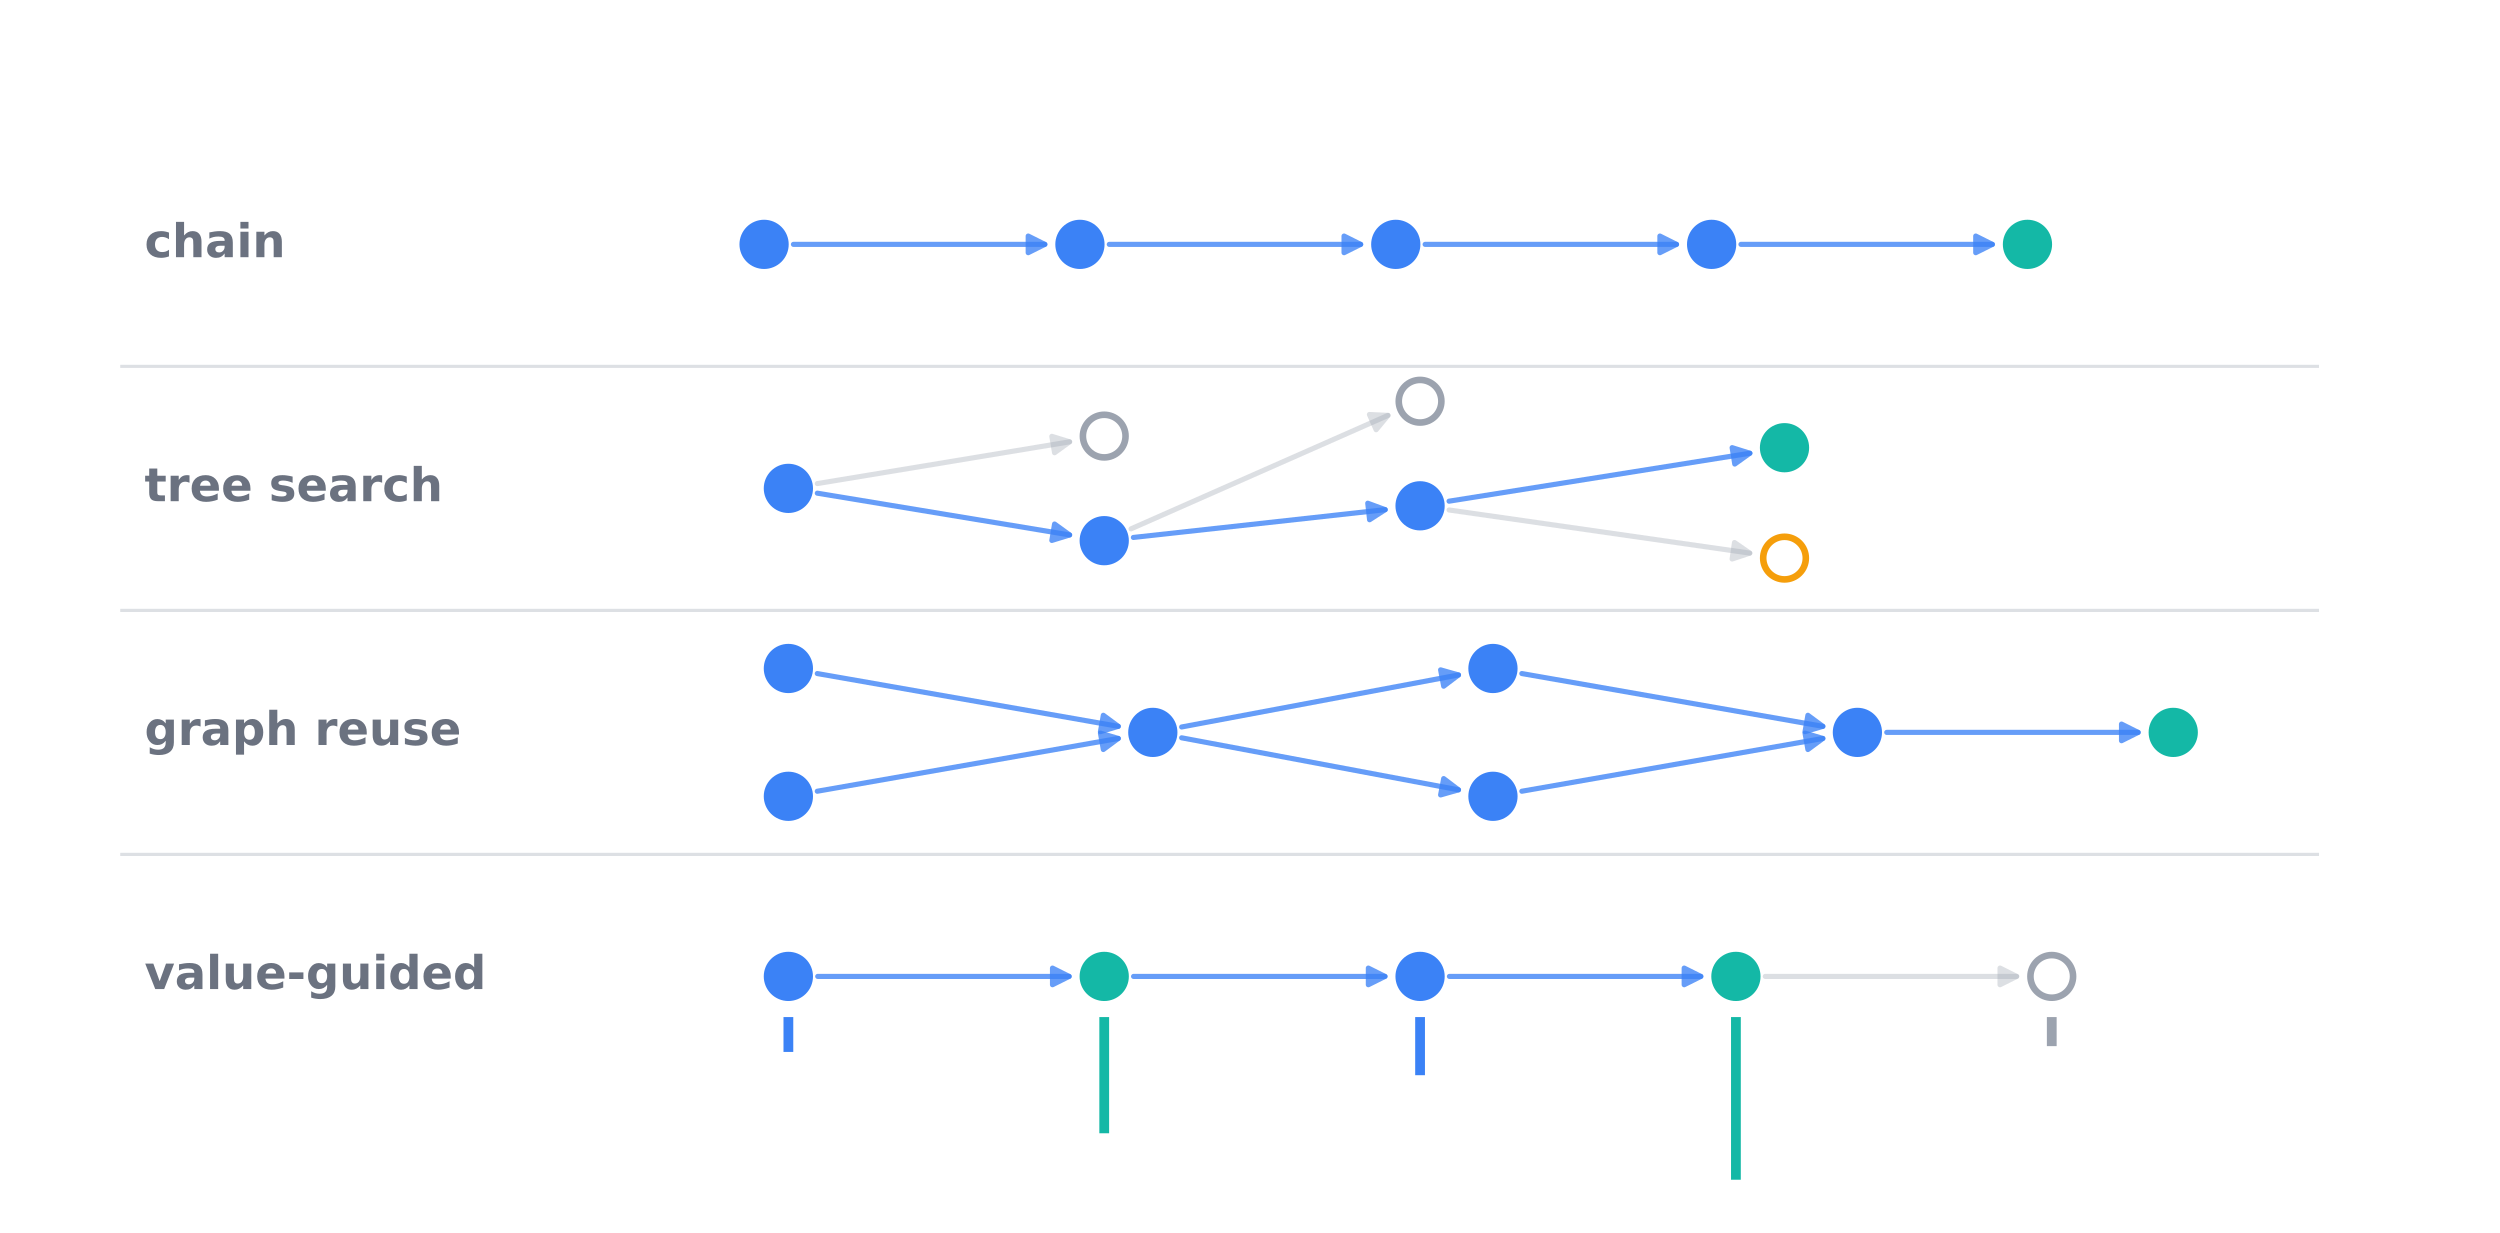
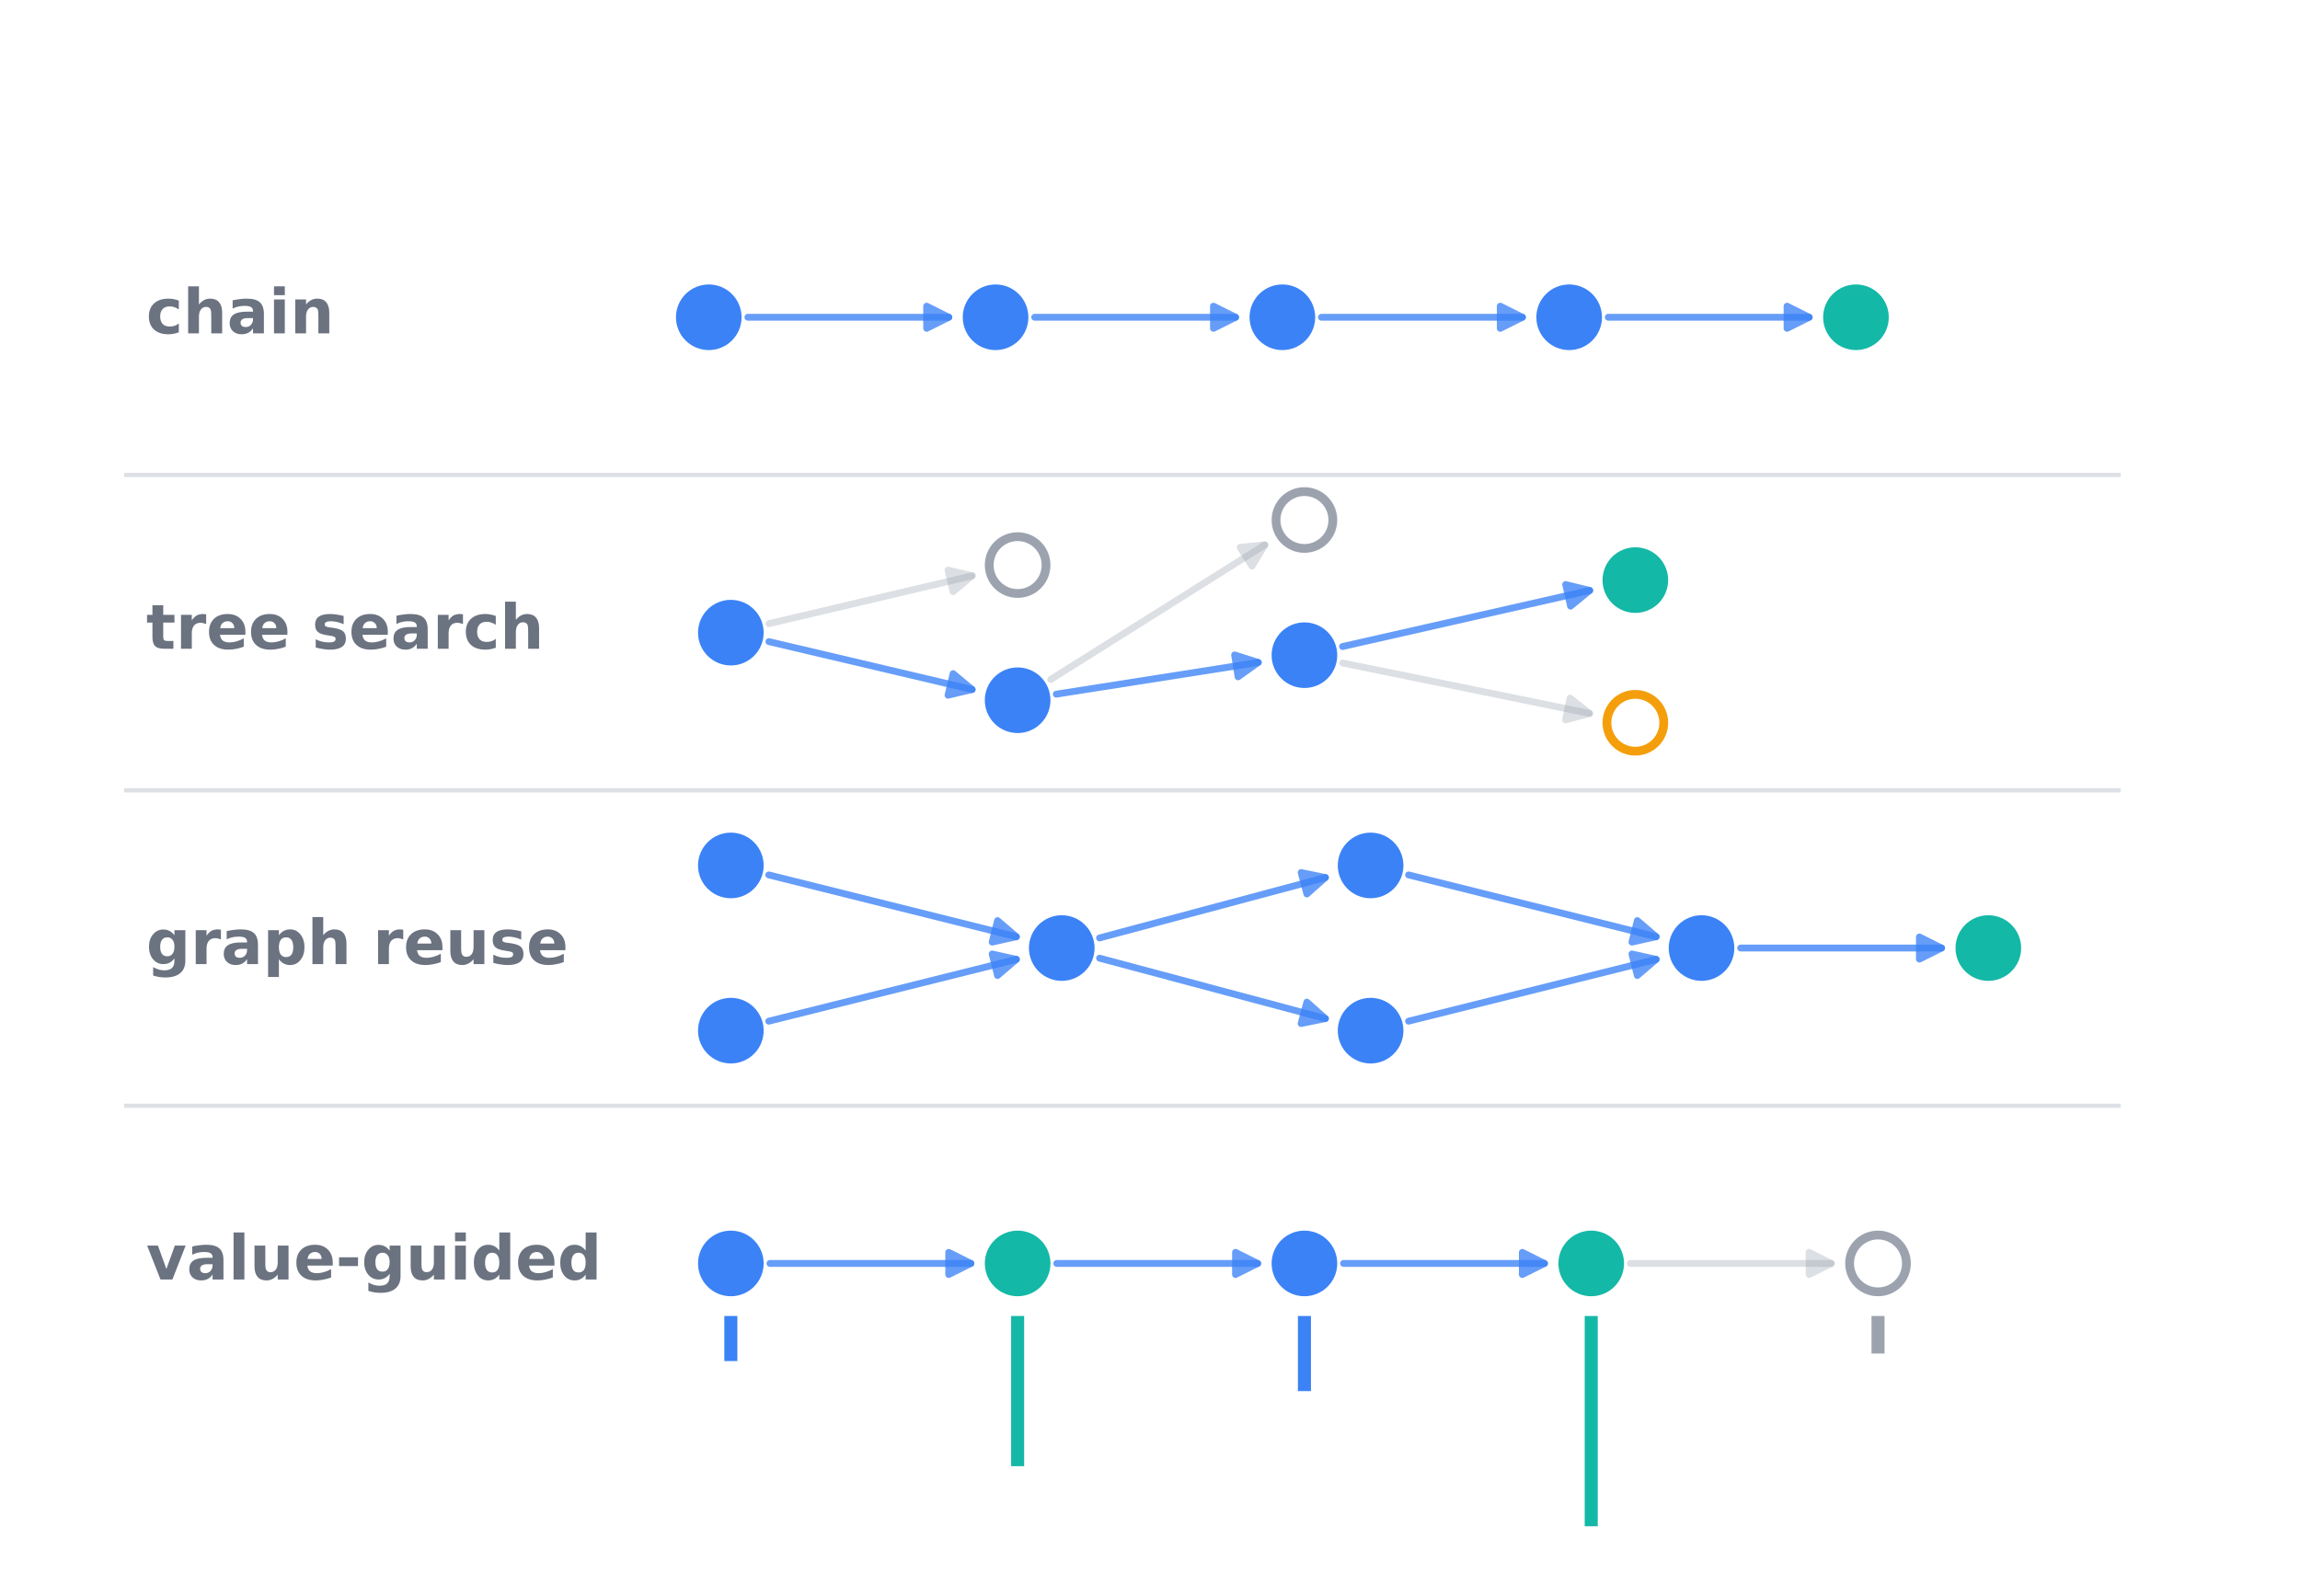
- <svg xmlns="http://www.w3.org/2000/svg" xmlns:xlink="http://www.w3.org/1999/xlink" width="511.2pt" height="252pt" viewBox="0 0 511.2 252" version="1.1">
+ <svg xmlns="http://www.w3.org/2000/svg" xmlns:xlink="http://www.w3.org/1999/xlink" width="352.8pt" height="244.8pt" viewBox="0 0 352.8 244.8" version="1.1">
  <defs>
    <style type="text/css">*{stroke-linejoin: round; stroke-linecap: butt}</style>
  </defs>
  <g id="figure_1">
    <g id="patch_1">
-       <path d="M 0 252 L 511.2 252 L 511.2 0 L 0 0 L 0 252 z " style="fill: none" />
+       <path d="M 0 244.8 L 352.8 244.8 L 352.8 0 L 0 0 L 0 244.8 z " style="fill: none" />
    </g>
    <g id="axes_1">
      <g id="LineCollection_1">
-         <path d="M 24.588 74.916 L 474.192 74.916 " clip-path="url(#p699e992b51)" style="fill: none; stroke: #d1d5db; stroke-opacity: 0.75; stroke-width: 0.65" />
+         <path d="M 19.044 72.864 L 325.296 72.864 " clip-path="url(#p57dde03e44)" style="fill: none; stroke: #d1d5db; stroke-opacity: 0.75; stroke-width: 0.65" />
      </g>
      <g id="LineCollection_2">
-         <path d="M 24.588 124.812 L 474.192 124.812 " clip-path="url(#p699e992b51)" style="fill: none; stroke: #d1d5db; stroke-opacity: 0.75; stroke-width: 0.65" />
+         <path d="M 19.044 121.248 L 325.296 121.248 " clip-path="url(#p57dde03e44)" style="fill: none; stroke: #d1d5db; stroke-opacity: 0.75; stroke-width: 0.65" />
      </g>
      <g id="LineCollection_3">
-         <path d="M 24.588 174.708 L 474.192 174.708 " clip-path="url(#p699e992b51)" style="fill: none; stroke: #d1d5db; stroke-opacity: 0.75; stroke-width: 0.65" />
+         <path d="M 19.044 169.632 L 325.296 169.632 " clip-path="url(#p57dde03e44)" style="fill: none; stroke: #d1d5db; stroke-opacity: 0.75; stroke-width: 0.65" />
      </g>
      <g id="patch_2">
-         <path d="M 162.244 49.968 Q 188.532 49.968 213.647 49.968 " clip-path="url(#p699e992b51)" style="fill: none; opacity: 0.78; stroke: #3b82f6; stroke-width: 1.05; stroke-linecap: round" />
-         <path d="M 210.247 48.268 L 213.647 49.968 L 210.247 51.668 z " clip-path="url(#p699e992b51)" style="fill: #3b82f6; opacity: 0.78; stroke: #3b82f6; stroke-width: 1.05; stroke-linecap: round" />
+         <path d="M 114.721 48.672 Q 130.718 48.672 145.542 48.672 " clip-path="url(#p57dde03e44)" style="fill: none; opacity: 0.78; stroke: #3b82f6; stroke-width: 1.05; stroke-linecap: round" />
+         <path d="M 142.142 46.972 L 145.542 48.672 L 142.142 50.372 z " clip-path="url(#p57dde03e44)" style="fill: #3b82f6; opacity: 0.78; stroke: #3b82f6; stroke-width: 1.05; stroke-linecap: round" />
      </g>
      <g id="patch_3">
-         <path d="M 226.828 49.968 Q 253.116 49.968 278.231 49.968 " clip-path="url(#p699e992b51)" style="fill: none; opacity: 0.78; stroke: #3b82f6; stroke-width: 1.05; stroke-linecap: round" />
-         <path d="M 274.831 48.268 L 278.231 49.968 L 274.831 51.668 z " clip-path="url(#p699e992b51)" style="fill: #3b82f6; opacity: 0.78; stroke: #3b82f6; stroke-width: 1.05; stroke-linecap: round" />
+         <path d="M 158.713 48.672 Q 174.71 48.672 189.534 48.672 " clip-path="url(#p57dde03e44)" style="fill: none; opacity: 0.78; stroke: #3b82f6; stroke-width: 1.05; stroke-linecap: round" />
+         <path d="M 186.134 46.972 L 189.534 48.672 L 186.134 50.372 z " clip-path="url(#p57dde03e44)" style="fill: #3b82f6; opacity: 0.78; stroke: #3b82f6; stroke-width: 1.05; stroke-linecap: round" />
      </g>
      <g id="patch_4">
-         <path d="M 291.412 49.968 Q 317.7 49.968 342.815 49.968 " clip-path="url(#p699e992b51)" style="fill: none; opacity: 0.78; stroke: #3b82f6; stroke-width: 1.05; stroke-linecap: round" />
-         <path d="M 339.415 48.268 L 342.815 49.968 L 339.415 51.668 z " clip-path="url(#p699e992b51)" style="fill: #3b82f6; opacity: 0.78; stroke: #3b82f6; stroke-width: 1.05; stroke-linecap: round" />
+         <path d="M 202.705 48.672 Q 218.702 48.672 233.526 48.672 " clip-path="url(#p57dde03e44)" style="fill: none; opacity: 0.78; stroke: #3b82f6; stroke-width: 1.05; stroke-linecap: round" />
+         <path d="M 230.126 46.972 L 233.526 48.672 L 230.126 50.372 z " clip-path="url(#p57dde03e44)" style="fill: #3b82f6; opacity: 0.78; stroke: #3b82f6; stroke-width: 1.05; stroke-linecap: round" />
      </g>
      <g id="patch_5">
-         <path d="M 355.996 49.968 Q 382.284 49.968 407.399 49.968 " clip-path="url(#p699e992b51)" style="fill: none; opacity: 0.78; stroke: #3b82f6; stroke-width: 1.05; stroke-linecap: round" />
-         <path d="M 403.999 48.268 L 407.399 49.968 L 403.999 51.668 z " clip-path="url(#p699e992b51)" style="fill: #3b82f6; opacity: 0.78; stroke: #3b82f6; stroke-width: 1.05; stroke-linecap: round" />
+         <path d="M 246.697 48.672 Q 262.694 48.672 277.518 48.672 " clip-path="url(#p57dde03e44)" style="fill: none; opacity: 0.78; stroke: #3b82f6; stroke-width: 1.05; stroke-linecap: round" />
+         <path d="M 274.118 46.972 L 277.518 48.672 L 274.118 50.372 z " clip-path="url(#p57dde03e44)" style="fill: #3b82f6; opacity: 0.78; stroke: #3b82f6; stroke-width: 1.05; stroke-linecap: round" />
      </g>
      <g id="patch_6">
-         <path d="M 167.125 98.884 Q 193.499 94.518 218.715 90.344 " clip-path="url(#p699e992b51)" style="fill: none; opacity: 0.35; stroke: #9ca3af; stroke-width: 1.05; stroke-linecap: round" />
-         <path d="M 215.083 89.222 L 218.715 90.344 L 215.638 92.576 z " clip-path="url(#p699e992b51)" style="fill: #9ca3af; opacity: 0.35; stroke: #9ca3af; stroke-width: 1.05; stroke-linecap: round" />
+         <path d="M 117.944 95.68 Q 134.102 91.871 149.118 88.333 " clip-path="url(#p57dde03e44)" style="fill: none; opacity: 0.35; stroke: #9ca3af; stroke-width: 1.05; stroke-linecap: round" />
+         <path d="M 145.419 87.458 L 149.118 88.333 L 146.199 90.767 z " clip-path="url(#p57dde03e44)" style="fill: #9ca3af; opacity: 0.35; stroke: #9ca3af; stroke-width: 1.05; stroke-linecap: round" />
      </g>
      <g id="patch_7">
-         <path d="M 167.125 100.844 Q 193.499 105.21 218.715 109.384 " clip-path="url(#p699e992b51)" style="fill: none; opacity: 0.78; stroke: #3b82f6; stroke-width: 1.05; stroke-linecap: round" />
-         <path d="M 215.638 107.152 L 218.715 109.384 L 215.083 110.506 z " clip-path="url(#p699e992b51)" style="fill: #3b82f6; opacity: 0.78; stroke: #3b82f6; stroke-width: 1.05; stroke-linecap: round" />
+         <path d="M 117.944 98.432 Q 134.102 102.241 149.118 105.779 " clip-path="url(#p57dde03e44)" style="fill: none; opacity: 0.78; stroke: #3b82f6; stroke-width: 1.05; stroke-linecap: round" />
+         <path d="M 146.199 103.345 L 149.118 105.779 L 145.419 106.654 z " clip-path="url(#p57dde03e44)" style="fill: #3b82f6; opacity: 0.78; stroke: #3b82f6; stroke-width: 1.05; stroke-linecap: round" />
      </g>
      <g id="patch_8">
-         <path d="M 231.283 108.132 Q 258.087 96.299 283.816 84.94 " clip-path="url(#p699e992b51)" style="fill: none; opacity: 0.35; stroke: #9ca3af; stroke-width: 1.05; stroke-linecap: round" />
-         <path d="M 280.019 84.758 L 283.816 84.94 L 281.392 87.868 z " clip-path="url(#p699e992b51)" style="fill: #9ca3af; opacity: 0.35; stroke: #9ca3af; stroke-width: 1.05; stroke-linecap: round" />
+         <path d="M 161.173 104.233 Q 178.09 93.601 194.014 83.594 " clip-path="url(#p57dde03e44)" style="fill: none; opacity: 0.35; stroke: #9ca3af; stroke-width: 1.05; stroke-linecap: round" />
+         <path d="M 190.23 83.963 L 194.014 83.594 L 192.04 86.842 z " clip-path="url(#p57dde03e44)" style="fill: #9ca3af; opacity: 0.35; stroke: #9ca3af; stroke-width: 1.05; stroke-linecap: round" />
      </g>
      <g id="patch_9">
-         <path d="M 231.756 109.898 Q 258.084 106.992 283.245 104.215 " clip-path="url(#p699e992b51)" style="fill: none; opacity: 0.78; stroke: #3b82f6; stroke-width: 1.05; stroke-linecap: round" />
-         <path d="M 279.679 102.898 L 283.245 104.215 L 280.052 106.278 z " clip-path="url(#p699e992b51)" style="fill: #3b82f6; opacity: 0.78; stroke: #3b82f6; stroke-width: 1.05; stroke-linecap: round" />
+         <path d="M 162.022 106.493 Q 178.093 103.968 193.004 101.625 " clip-path="url(#p57dde03e44)" style="fill: none; opacity: 0.78; stroke: #3b82f6; stroke-width: 1.05; stroke-linecap: round" />
+         <path d="M 189.381 100.473 L 193.004 101.625 L 189.909 103.832 z " clip-path="url(#p57dde03e44)" style="fill: #3b82f6; opacity: 0.78; stroke: #3b82f6; stroke-width: 1.05; stroke-linecap: round" />
      </g>
      <g id="patch_10">
-         <path d="M 296.302 102.483 Q 327.637 97.488 357.813 92.677 " clip-path="url(#p699e992b51)" style="fill: none; opacity: 0.78; stroke: #3b82f6; stroke-width: 1.05; stroke-linecap: round" />
-         <path d="M 354.187 91.534 L 357.813 92.677 L 354.723 94.891 z " clip-path="url(#p699e992b51)" style="fill: #3b82f6; opacity: 0.78; stroke: #3b82f6; stroke-width: 1.05; stroke-linecap: round" />
+         <path d="M 205.94 99.184 Q 225.468 94.752 243.851 90.58 " clip-path="url(#p57dde03e44)" style="fill: none; opacity: 0.78; stroke: #3b82f6; stroke-width: 1.05; stroke-linecap: round" />
+         <path d="M 240.159 89.675 L 243.851 90.58 L 240.912 92.99 z " clip-path="url(#p57dde03e44)" style="fill: #3b82f6; opacity: 0.78; stroke: #3b82f6; stroke-width: 1.05; stroke-linecap: round" />
      </g>
      <g id="patch_11">
-         <path d="M 296.312 104.28 Q 327.634 108.774 357.794 113.101 " clip-path="url(#p699e992b51)" style="fill: none; opacity: 0.35; stroke: #9ca3af; stroke-width: 1.05; stroke-linecap: round" />
-         <path d="M 354.67 110.935 L 357.794 113.101 L 354.187 114.301 z " clip-path="url(#p699e992b51)" style="fill: #9ca3af; opacity: 0.35; stroke: #9ca3af; stroke-width: 1.05; stroke-linecap: round" />
+         <path d="M 205.965 101.712 Q 225.469 105.696 243.822 109.445 " clip-path="url(#p57dde03e44)" style="fill: none; opacity: 0.35; stroke: #9ca3af; stroke-width: 1.05; stroke-linecap: round" />
+         <path d="M 240.831 107.099 L 243.822 109.445 L 240.15 110.43 z " clip-path="url(#p57dde03e44)" style="fill: #9ca3af; opacity: 0.35; stroke: #9ca3af; stroke-width: 1.05; stroke-linecap: round" />
      </g>
      <g id="patch_12">
-         <path d="M 167.116 137.728 Q 198.468 143.226 228.663 148.521 " clip-path="url(#p699e992b51)" style="fill: none; opacity: 0.78; stroke: #3b82f6; stroke-width: 1.05; stroke-linecap: round" />
-         <path d="M 225.608 146.259 L 228.663 148.521 L 225.02 149.608 z " clip-path="url(#p699e992b51)" style="fill: #3b82f6; opacity: 0.78; stroke: #3b82f6; stroke-width: 1.05; stroke-linecap: round" />
+         <path d="M 117.925 134.221 Q 137.483 139.104 155.902 143.702 " clip-path="url(#p57dde03e44)" style="fill: none; opacity: 0.78; stroke: #3b82f6; stroke-width: 1.05; stroke-linecap: round" />
+         <path d="M 153.015 141.229 L 155.902 143.702 L 152.191 144.528 z " clip-path="url(#p57dde03e44)" style="fill: #3b82f6; opacity: 0.78; stroke: #3b82f6; stroke-width: 1.05; stroke-linecap: round" />
      </g>
      <g id="patch_13">
-         <path d="M 167.116 161.792 Q 198.468 156.294 228.663 150.999 " clip-path="url(#p699e992b51)" style="fill: none; opacity: 0.78; stroke: #3b82f6; stroke-width: 1.05; stroke-linecap: round" />
-         <path d="M 225.02 149.912 L 228.663 150.999 L 225.608 153.261 z " clip-path="url(#p699e992b51)" style="fill: #3b82f6; opacity: 0.78; stroke: #3b82f6; stroke-width: 1.05; stroke-linecap: round" />
+         <path d="M 117.925 156.659 Q 137.483 151.776 155.902 147.178 " clip-path="url(#p57dde03e44)" style="fill: none; opacity: 0.78; stroke: #3b82f6; stroke-width: 1.05; stroke-linecap: round" />
+         <path d="M 152.191 146.352 L 155.902 147.178 L 153.015 149.651 z " clip-path="url(#p57dde03e44)" style="fill: #3b82f6; opacity: 0.78; stroke: #3b82f6; stroke-width: 1.05; stroke-linecap: round" />
      </g>
      <g id="patch_14">
-         <path d="M 241.624 148.652 Q 270.505 143.226 298.232 138.016 " clip-path="url(#p699e992b51)" style="fill: none; opacity: 0.78; stroke: #3b82f6; stroke-width: 1.05; stroke-linecap: round" />
-         <path d="M 294.577 136.973 L 298.232 138.016 L 295.205 140.315 z " clip-path="url(#p699e992b51)" style="fill: #3b82f6; opacity: 0.78; stroke: #3b82f6; stroke-width: 1.05; stroke-linecap: round" />
+         <path d="M 168.662 143.889 Q 186.551 139.104 203.307 134.622 " clip-path="url(#p57dde03e44)" style="fill: none; opacity: 0.78; stroke: #3b82f6; stroke-width: 1.05; stroke-linecap: round" />
+         <path d="M 199.583 133.859 L 203.307 134.622 L 200.462 137.143 z " clip-path="url(#p57dde03e44)" style="fill: #3b82f6; opacity: 0.78; stroke: #3b82f6; stroke-width: 1.05; stroke-linecap: round" />
      </g>
      <g id="patch_15">
-         <path d="M 241.624 150.868 Q 270.505 156.294 298.232 161.504 " clip-path="url(#p699e992b51)" style="fill: none; opacity: 0.78; stroke: #3b82f6; stroke-width: 1.05; stroke-linecap: round" />
-         <path d="M 295.205 159.205 L 298.232 161.504 L 294.577 162.547 z " clip-path="url(#p699e992b51)" style="fill: #3b82f6; opacity: 0.78; stroke: #3b82f6; stroke-width: 1.05; stroke-linecap: round" />
+         <path d="M 168.662 146.991 Q 186.551 151.776 203.307 156.258 " clip-path="url(#p57dde03e44)" style="fill: none; opacity: 0.78; stroke: #3b82f6; stroke-width: 1.05; stroke-linecap: round" />
+         <path d="M 200.462 153.737 L 203.307 156.258 L 199.583 157.021 z " clip-path="url(#p57dde03e44)" style="fill: #3b82f6; opacity: 0.78; stroke: #3b82f6; stroke-width: 1.05; stroke-linecap: round" />
      </g>
      <g id="patch_16">
-         <path d="M 311.188 137.728 Q 342.54 143.226 372.735 148.521 " clip-path="url(#p699e992b51)" style="fill: none; opacity: 0.78; stroke: #3b82f6; stroke-width: 1.05; stroke-linecap: round" />
-         <path d="M 369.68 146.259 L 372.735 148.521 L 369.092 149.608 z " clip-path="url(#p699e992b51)" style="fill: #3b82f6; opacity: 0.78; stroke: #3b82f6; stroke-width: 1.05; stroke-linecap: round" />
+         <path d="M 216.061 134.221 Q 235.619 139.104 254.038 143.702 " clip-path="url(#p57dde03e44)" style="fill: none; opacity: 0.78; stroke: #3b82f6; stroke-width: 1.05; stroke-linecap: round" />
+         <path d="M 251.151 141.229 L 254.038 143.702 L 250.327 144.528 z " clip-path="url(#p57dde03e44)" style="fill: #3b82f6; opacity: 0.78; stroke: #3b82f6; stroke-width: 1.05; stroke-linecap: round" />
      </g>
      <g id="patch_17">
-         <path d="M 311.188 161.792 Q 342.54 156.294 372.735 150.999 " clip-path="url(#p699e992b51)" style="fill: none; opacity: 0.78; stroke: #3b82f6; stroke-width: 1.05; stroke-linecap: round" />
-         <path d="M 369.092 149.912 L 372.735 150.999 L 369.68 153.261 z " clip-path="url(#p699e992b51)" style="fill: #3b82f6; opacity: 0.78; stroke: #3b82f6; stroke-width: 1.05; stroke-linecap: round" />
+         <path d="M 216.061 156.659 Q 235.619 151.776 254.038 147.178 " clip-path="url(#p57dde03e44)" style="fill: none; opacity: 0.78; stroke: #3b82f6; stroke-width: 1.05; stroke-linecap: round" />
+         <path d="M 250.327 146.352 L 254.038 147.178 L 251.151 149.651 z " clip-path="url(#p57dde03e44)" style="fill: #3b82f6; opacity: 0.78; stroke: #3b82f6; stroke-width: 1.05; stroke-linecap: round" />
      </g>
      <g id="patch_18">
-         <path d="M 385.804 149.76 Q 412.092 149.76 437.207 149.76 " clip-path="url(#p699e992b51)" style="fill: none; opacity: 0.78; stroke: #3b82f6; stroke-width: 1.05; stroke-linecap: round" />
-         <path d="M 433.807 148.06 L 437.207 149.76 L 433.807 151.46 z " clip-path="url(#p699e992b51)" style="fill: #3b82f6; opacity: 0.78; stroke: #3b82f6; stroke-width: 1.05; stroke-linecap: round" />
+         <path d="M 267.001 145.44 Q 282.998 145.44 297.822 145.44 " clip-path="url(#p57dde03e44)" style="fill: none; opacity: 0.78; stroke: #3b82f6; stroke-width: 1.05; stroke-linecap: round" />
+         <path d="M 294.422 143.74 L 297.822 145.44 L 294.422 147.14 z " clip-path="url(#p57dde03e44)" style="fill: #3b82f6; opacity: 0.78; stroke: #3b82f6; stroke-width: 1.05; stroke-linecap: round" />
      </g>
      <g id="patch_19">
-         <path d="M 167.212 199.656 Q 193.5 199.656 218.615 199.656 " clip-path="url(#p699e992b51)" style="fill: none; opacity: 0.78; stroke: #3b82f6; stroke-width: 1.05; stroke-linecap: round" />
-         <path d="M 215.215 197.956 L 218.615 199.656 L 215.215 201.356 z " clip-path="url(#p699e992b51)" style="fill: #3b82f6; opacity: 0.78; stroke: #3b82f6; stroke-width: 1.05; stroke-linecap: round" />
+         <path d="M 118.105 193.824 Q 134.102 193.824 148.926 193.824 " clip-path="url(#p57dde03e44)" style="fill: none; opacity: 0.78; stroke: #3b82f6; stroke-width: 1.05; stroke-linecap: round" />
+         <path d="M 145.526 192.124 L 148.926 193.824 L 145.526 195.524 z " clip-path="url(#p57dde03e44)" style="fill: #3b82f6; opacity: 0.78; stroke: #3b82f6; stroke-width: 1.05; stroke-linecap: round" />
      </g>
      <g id="patch_20">
-         <path d="M 231.796 199.656 Q 258.084 199.656 283.199 199.656 " clip-path="url(#p699e992b51)" style="fill: none; opacity: 0.78; stroke: #3b82f6; stroke-width: 1.05; stroke-linecap: round" />
-         <path d="M 279.799 197.956 L 283.199 199.656 L 279.799 201.356 z " clip-path="url(#p699e992b51)" style="fill: #3b82f6; opacity: 0.78; stroke: #3b82f6; stroke-width: 1.05; stroke-linecap: round" />
+         <path d="M 162.097 193.824 Q 178.094 193.824 192.918 193.824 " clip-path="url(#p57dde03e44)" style="fill: none; opacity: 0.78; stroke: #3b82f6; stroke-width: 1.05; stroke-linecap: round" />
+         <path d="M 189.518 192.124 L 192.918 193.824 L 189.518 195.524 z " clip-path="url(#p57dde03e44)" style="fill: #3b82f6; opacity: 0.78; stroke: #3b82f6; stroke-width: 1.05; stroke-linecap: round" />
      </g>
      <g id="patch_21">
-         <path d="M 296.38 199.656 Q 322.668 199.656 347.783 199.656 " clip-path="url(#p699e992b51)" style="fill: none; opacity: 0.78; stroke: #3b82f6; stroke-width: 1.05; stroke-linecap: round" />
-         <path d="M 344.383 197.956 L 347.783 199.656 L 344.383 201.356 z " clip-path="url(#p699e992b51)" style="fill: #3b82f6; opacity: 0.78; stroke: #3b82f6; stroke-width: 1.05; stroke-linecap: round" />
+         <path d="M 206.089 193.824 Q 222.086 193.824 236.91 193.824 " clip-path="url(#p57dde03e44)" style="fill: none; opacity: 0.78; stroke: #3b82f6; stroke-width: 1.05; stroke-linecap: round" />
+         <path d="M 233.51 192.124 L 236.91 193.824 L 233.51 195.524 z " clip-path="url(#p57dde03e44)" style="fill: #3b82f6; opacity: 0.78; stroke: #3b82f6; stroke-width: 1.05; stroke-linecap: round" />
      </g>
      <g id="patch_22">
-         <path d="M 360.964 199.656 Q 387.252 199.656 412.367 199.656 " clip-path="url(#p699e992b51)" style="fill: none; opacity: 0.35; stroke: #9ca3af; stroke-width: 1.05; stroke-linecap: round" />
-         <path d="M 408.967 197.956 L 412.367 199.656 L 408.967 201.356 z " clip-path="url(#p699e992b51)" style="fill: #9ca3af; opacity: 0.35; stroke: #9ca3af; stroke-width: 1.05; stroke-linecap: round" />
+         <path d="M 250.081 193.824 Q 266.078 193.824 280.902 193.824 " clip-path="url(#p57dde03e44)" style="fill: none; opacity: 0.35; stroke: #9ca3af; stroke-width: 1.05; stroke-linecap: round" />
+         <path d="M 277.502 192.124 L 280.902 193.824 L 277.502 195.524 z " clip-path="url(#p57dde03e44)" style="fill: #9ca3af; opacity: 0.35; stroke: #9ca3af; stroke-width: 1.05; stroke-linecap: round" />
      </g>
      <g id="text_1">
-         <text style="font-weight: 700; font-size: 9.5px; font-family: 'DejaVu Sans', 'Bitstream Vera Sans', 'Computer Modern Sans Serif', 'Lucida Grande', 'Verdana', 'Geneva', 'Lucid', 'Arial', 'Helvetica', 'Avant Garde', sans-serif; text-anchor: start; fill: #6b7280" x="29.556" y="52.589" transform="rotate(-0 29.556 52.58941)">chain</text>
+         <text style="font-weight: 700; font-size: 9.5px; font-family: 'DejaVu Sans', 'Bitstream Vera Sans', 'Computer Modern Sans Serif', 'Lucida Grande', 'Verdana', 'Geneva', 'Lucid', 'Arial', 'Helvetica', 'Avant Garde', sans-serif; text-anchor: start; fill: #6b7280" x="22.428" y="51.14" transform="rotate(-0 22.428 51.14014)">chain</text>
      </g>
      <g id="text_2">
-         <text style="font-weight: 700; font-size: 9.5px; font-family: 'DejaVu Sans', 'Bitstream Vera Sans', 'Computer Modern Sans Serif', 'Lucida Grande', 'Verdana', 'Geneva', 'Lucid', 'Arial', 'Helvetica', 'Avant Garde', sans-serif; text-anchor: start; fill: #6b7280" x="29.556" y="102.485" transform="rotate(-0 29.556 102.4854)">tree search</text>
+         <text style="font-weight: 700; font-size: 9.5px; font-family: 'DejaVu Sans', 'Bitstream Vera Sans', 'Computer Modern Sans Serif', 'Lucida Grande', 'Verdana', 'Geneva', 'Lucid', 'Arial', 'Helvetica', 'Avant Garde', sans-serif; text-anchor: start; fill: #6b7280" x="22.428" y="99.524" transform="rotate(-0 22.428 99.52415)">tree search</text>
      </g>
      <g id="text_3">
-         <text style="font-weight: 700; font-size: 9.5px; font-family: 'DejaVu Sans', 'Bitstream Vera Sans', 'Computer Modern Sans Serif', 'Lucida Grande', 'Verdana', 'Geneva', 'Lucid', 'Arial', 'Helvetica', 'Avant Garde', sans-serif; text-anchor: start; fill: #6b7280" x="29.556" y="152.344" transform="rotate(-0 29.556 152.3443)">graph reuse</text>
+         <text style="font-weight: 700; font-size: 9.5px; font-family: 'DejaVu Sans', 'Bitstream Vera Sans', 'Computer Modern Sans Serif', 'Lucida Grande', 'Verdana', 'Geneva', 'Lucid', 'Arial', 'Helvetica', 'Avant Garde', sans-serif; text-anchor: start; fill: #6b7280" x="22.428" y="147.908" transform="rotate(-0 22.428 147.9081)">graph reuse</text>
      </g>
      <g id="text_4">
-         <text style="font-weight: 700; font-size: 9.5px; font-family: 'DejaVu Sans', 'Bitstream Vera Sans', 'Computer Modern Sans Serif', 'Lucida Grande', 'Verdana', 'Geneva', 'Lucid', 'Arial', 'Helvetica', 'Avant Garde', sans-serif; text-anchor: start; fill: #6b7280" x="29.556" y="202.24" transform="rotate(-0 29.556 202.2403)">value-guided</text>
+         <text style="font-weight: 700; font-size: 9.5px; font-family: 'DejaVu Sans', 'Bitstream Vera Sans', 'Computer Modern Sans Serif', 'Lucida Grande', 'Verdana', 'Geneva', 'Lucid', 'Arial', 'Helvetica', 'Avant Garde', sans-serif; text-anchor: start; fill: #6b7280" x="22.428" y="196.292" transform="rotate(-0 22.428 196.2921)">value-guided</text>
      </g>
      <g id="LineCollection_4">
-         <path d="M 161.208 215.1 L 161.208 207.972 " clip-path="url(#p699e992b51)" style="fill: none; stroke: #3b82f6; stroke-width: 2" />
+         <path d="M 112.104 208.8 L 112.104 201.888 " clip-path="url(#p57dde03e44)" style="fill: none; stroke: #3b82f6; stroke-width: 2" />
      </g>
      <g id="LineCollection_5">
-         <path d="M 225.792 231.732 L 225.792 207.972 " clip-path="url(#p699e992b51)" style="fill: none; stroke: #14b8a6; stroke-width: 2" />
+         <path d="M 156.096 224.928 L 156.096 201.888 " clip-path="url(#p57dde03e44)" style="fill: none; stroke: #14b8a6; stroke-width: 2" />
      </g>
      <g id="LineCollection_6">
-         <path d="M 290.376 219.852 L 290.376 207.972 " clip-path="url(#p699e992b51)" style="fill: none; stroke: #3b82f6; stroke-width: 2" />
+         <path d="M 200.088 213.408 L 200.088 201.888 " clip-path="url(#p57dde03e44)" style="fill: none; stroke: #3b82f6; stroke-width: 2" />
      </g>
      <g id="LineCollection_7">
-         <path d="M 354.96 241.236 L 354.96 207.972 " clip-path="url(#p699e992b51)" style="fill: none; stroke: #14b8a6; stroke-width: 2" />
+         <path d="M 244.08 234.144 L 244.08 201.888 " clip-path="url(#p57dde03e44)" style="fill: none; stroke: #14b8a6; stroke-width: 2" />
      </g>
      <g id="LineCollection_8">
-         <path d="M 419.544 213.912 L 419.544 207.972 " clip-path="url(#p699e992b51)" style="fill: none; stroke: #9ca3af; stroke-width: 2" />
+         <path d="M 288.072 207.648 L 288.072 201.888 " clip-path="url(#p57dde03e44)" style="fill: none; stroke: #9ca3af; stroke-width: 2" />
      </g>
      <g id="PathCollection_1">
        <defs>
-           <path id="m7e0c291d6e" d="M 0 4.359 C 1.156 4.359 2.265 3.9 3.082 3.082 C 3.9 2.265 4.359 1.156 4.359 0 C 4.359 -1.156 3.9 -2.265 3.082 -3.082 C 2.265 -3.9 1.156 -4.359 0 -4.359 C -1.156 -4.359 -2.265 -3.9 -3.082 -3.082 C -3.9 -2.265 -4.359 -1.156 -4.359 0 C -4.359 1.156 -3.9 2.265 -3.082 3.082 C -2.265 3.9 -1.156 4.359 0 4.359 z " style="stroke: #3b82f6; stroke-width: 1.35" />
+           <path id="mb3e151914e" d="M 0 4.359 C 1.156 4.359 2.265 3.9 3.082 3.082 C 3.9 2.265 4.359 1.156 4.359 0 C 4.359 -1.156 3.9 -2.265 3.082 -3.082 C 2.265 -3.9 1.156 -4.359 0 -4.359 C -1.156 -4.359 -2.265 -3.9 -3.082 -3.082 C -3.9 -2.265 -4.359 -1.156 -4.359 0 C -4.359 1.156 -3.9 2.265 -3.082 3.082 C -2.265 3.9 -1.156 4.359 0 4.359 z " style="stroke: #3b82f6; stroke-width: 1.35" />
        </defs>
-         <g clip-path="url(#p699e992b51)">
-           <use xlink:href="#m7e0c291d6e" x="156.24" y="49.968" style="fill: #3b82f6; stroke: #3b82f6; stroke-width: 1.35" />
+         <g clip-path="url(#p57dde03e44)">
+           <use xlink:href="#mb3e151914e" x="108.72" y="48.672" style="fill: #3b82f6; stroke: #3b82f6; stroke-width: 1.35" />
        </g>
      </g>
      <g id="PathCollection_2">
-         <g clip-path="url(#p699e992b51)">
-           <use xlink:href="#m7e0c291d6e" x="220.824" y="49.968" style="fill: #3b82f6; stroke: #3b82f6; stroke-width: 1.35" />
+         <g clip-path="url(#p57dde03e44)">
+           <use xlink:href="#mb3e151914e" x="152.712" y="48.672" style="fill: #3b82f6; stroke: #3b82f6; stroke-width: 1.35" />
        </g>
      </g>
      <g id="PathCollection_3">
-         <g clip-path="url(#p699e992b51)">
-           <use xlink:href="#m7e0c291d6e" x="285.408" y="49.968" style="fill: #3b82f6; stroke: #3b82f6; stroke-width: 1.35" />
+         <g clip-path="url(#p57dde03e44)">
+           <use xlink:href="#mb3e151914e" x="196.704" y="48.672" style="fill: #3b82f6; stroke: #3b82f6; stroke-width: 1.35" />
        </g>
      </g>
      <g id="PathCollection_4">
-         <g clip-path="url(#p699e992b51)">
-           <use xlink:href="#m7e0c291d6e" x="349.992" y="49.968" style="fill: #3b82f6; stroke: #3b82f6; stroke-width: 1.35" />
+         <g clip-path="url(#p57dde03e44)">
+           <use xlink:href="#mb3e151914e" x="240.696" y="48.672" style="fill: #3b82f6; stroke: #3b82f6; stroke-width: 1.35" />
        </g>
      </g>
      <g id="PathCollection_5">
        <defs>
-           <path id="m7f05070efe" d="M 0 4.359 C 1.156 4.359 2.265 3.9 3.082 3.082 C 3.9 2.265 4.359 1.156 4.359 0 C 4.359 -1.156 3.9 -2.265 3.082 -3.082 C 2.265 -3.9 1.156 -4.359 0 -4.359 C -1.156 -4.359 -2.265 -3.9 -3.082 -3.082 C -3.9 -2.265 -4.359 -1.156 -4.359 0 C -4.359 1.156 -3.9 2.265 -3.082 3.082 C -2.265 3.9 -1.156 4.359 0 4.359 z " style="stroke: #14b8a6; stroke-width: 1.35" />
+           <path id="mf04cc937c4" d="M 0 4.359 C 1.156 4.359 2.265 3.9 3.082 3.082 C 3.9 2.265 4.359 1.156 4.359 0 C 4.359 -1.156 3.9 -2.265 3.082 -3.082 C 2.265 -3.9 1.156 -4.359 0 -4.359 C -1.156 -4.359 -2.265 -3.9 -3.082 -3.082 C -3.9 -2.265 -4.359 -1.156 -4.359 0 C -4.359 1.156 -3.9 2.265 -3.082 3.082 C -2.265 3.9 -1.156 4.359 0 4.359 z " style="stroke: #14b8a6; stroke-width: 1.35" />
        </defs>
-         <g clip-path="url(#p699e992b51)">
-           <use xlink:href="#m7f05070efe" x="414.576" y="49.968" style="fill: #14b8a6; stroke: #14b8a6; stroke-width: 1.35" />
+         <g clip-path="url(#p57dde03e44)">
+           <use xlink:href="#mf04cc937c4" x="284.688" y="48.672" style="fill: #14b8a6; stroke: #14b8a6; stroke-width: 1.35" />
        </g>
      </g>
      <g id="PathCollection_6">
-         <g clip-path="url(#p699e992b51)">
-           <use xlink:href="#m7e0c291d6e" x="161.208" y="99.864" style="fill: #3b82f6; stroke: #3b82f6; stroke-width: 1.35" />
+         <g clip-path="url(#p57dde03e44)">
+           <use xlink:href="#mb3e151914e" x="112.104" y="97.056" style="fill: #3b82f6; stroke: #3b82f6; stroke-width: 1.35" />
        </g>
      </g>
      <g id="PathCollection_7">
-         <path d="M 225.792 93.531 C 226.948 93.531 228.057 93.072 228.874 92.254 C 229.692 91.437 230.151 90.328 230.151 89.172 C 230.151 88.016 229.692 86.907 228.874 86.09 C 228.057 85.272 226.948 84.813 225.792 84.813 C 224.636 84.813 223.527 85.272 222.71 86.09 C 221.892 86.907 221.433 88.016 221.433 89.172 C 221.433 90.328 221.892 91.437 222.71 92.254 C 223.527 93.072 224.636 93.531 225.792 93.531 L 225.792 93.531 z " clip-path="url(#p699e992b51)" style="fill: none; stroke: #9ca3af; stroke-width: 1.35" />
+         <path d="M 156.096 91.047 C 157.252 91.047 158.361 90.588 159.178 89.77 C 159.996 88.953 160.455 87.844 160.455 86.688 C 160.455 85.532 159.996 84.423 159.178 83.606 C 158.361 82.788 157.252 82.329 156.096 82.329 C 154.94 82.329 153.831 82.788 153.014 83.606 C 152.196 84.423 151.737 85.532 151.737 86.688 C 151.737 87.844 152.196 88.953 153.014 89.77 C 153.831 90.588 154.94 91.047 156.096 91.047 L 156.096 91.047 z " clip-path="url(#p57dde03e44)" style="fill: none; stroke: #9ca3af; stroke-width: 1.35" />
      </g>
      <g id="PathCollection_8">
-         <g clip-path="url(#p699e992b51)">
-           <use xlink:href="#m7e0c291d6e" x="225.792" y="110.556" style="fill: #3b82f6; stroke: #3b82f6; stroke-width: 1.35" />
+         <g clip-path="url(#p57dde03e44)">
+           <use xlink:href="#mb3e151914e" x="156.096" y="107.424" style="fill: #3b82f6; stroke: #3b82f6; stroke-width: 1.35" />
        </g>
      </g>
      <g id="PathCollection_9">
-         <path d="M 290.376 86.403 C 291.532 86.403 292.641 85.944 293.458 85.126 C 294.276 84.309 294.735 83.2 294.735 82.044 C 294.735 80.888 294.276 79.779 293.458 78.962 C 292.641 78.144 291.532 77.685 290.376 77.685 C 289.22 77.685 288.111 78.144 287.294 78.962 C 286.476 79.779 286.017 80.888 286.017 82.044 C 286.017 83.2 286.476 84.309 287.294 85.126 C 288.111 85.944 289.22 86.403 290.376 86.403 L 290.376 86.403 z " clip-path="url(#p699e992b51)" style="fill: none; stroke: #9ca3af; stroke-width: 1.35" />
+         <path d="M 200.088 84.135 C 201.244 84.135 202.353 83.676 203.17 82.858 C 203.988 82.041 204.447 80.932 204.447 79.776 C 204.447 78.62 203.988 77.511 203.17 76.694 C 202.353 75.876 201.244 75.417 200.088 75.417 C 198.932 75.417 197.823 75.876 197.006 76.694 C 196.188 77.511 195.729 78.62 195.729 79.776 C 195.729 80.932 196.188 82.041 197.006 82.858 C 197.823 83.676 198.932 84.135 200.088 84.135 L 200.088 84.135 z " clip-path="url(#p57dde03e44)" style="fill: none; stroke: #9ca3af; stroke-width: 1.35" />
      </g>
      <g id="PathCollection_10">
-         <g clip-path="url(#p699e992b51)">
-           <use xlink:href="#m7e0c291d6e" x="290.376" y="103.428" style="fill: #3b82f6; stroke: #3b82f6; stroke-width: 1.35" />
+         <g clip-path="url(#p57dde03e44)">
+           <use xlink:href="#mb3e151914e" x="200.088" y="100.512" style="fill: #3b82f6; stroke: #3b82f6; stroke-width: 1.35" />
        </g>
      </g>
      <g id="PathCollection_11">
-         <g clip-path="url(#p699e992b51)">
-           <use xlink:href="#m7f05070efe" x="364.896" y="91.548" style="fill: #14b8a6; stroke: #14b8a6; stroke-width: 1.35" />
+         <g clip-path="url(#p57dde03e44)">
+           <use xlink:href="#mf04cc937c4" x="250.848" y="88.992" style="fill: #14b8a6; stroke: #14b8a6; stroke-width: 1.35" />
        </g>
      </g>
      <g id="PathCollection_12">
-         <path d="M 364.896 118.479 C 366.052 118.479 367.161 118.02 367.978 117.202 C 368.796 116.385 369.255 115.276 369.255 114.12 C 369.255 112.964 368.796 111.855 367.978 111.038 C 367.161 110.22 366.052 109.761 364.896 109.761 C 363.74 109.761 362.631 110.22 361.814 111.038 C 360.996 111.855 360.537 112.964 360.537 114.12 C 360.537 115.276 360.996 116.385 361.814 117.202 C 362.631 118.02 363.74 118.479 364.896 118.479 L 364.896 118.479 z " clip-path="url(#p699e992b51)" style="fill: none; stroke: #f59e0b; stroke-width: 1.35" />
+         <path d="M 250.848 115.239 C 252.004 115.239 253.113 114.78 253.93 113.962 C 254.748 113.145 255.207 112.036 255.207 110.88 C 255.207 109.724 254.748 108.615 253.93 107.798 C 253.113 106.98 252.004 106.521 250.848 106.521 C 249.692 106.521 248.583 106.98 247.766 107.798 C 246.948 108.615 246.489 109.724 246.489 110.88 C 246.489 112.036 246.948 113.145 247.766 113.962 C 248.583 114.78 249.692 115.239 250.848 115.239 L 250.848 115.239 z " clip-path="url(#p57dde03e44)" style="fill: none; stroke: #f59e0b; stroke-width: 1.35" />
      </g>
      <g id="PathCollection_13">
-         <g clip-path="url(#p699e992b51)">
-           <use xlink:href="#m7e0c291d6e" x="161.208" y="136.692" style="fill: #3b82f6; stroke: #3b82f6; stroke-width: 1.35" />
+         <g clip-path="url(#p57dde03e44)">
+           <use xlink:href="#mb3e151914e" x="112.104" y="132.768" style="fill: #3b82f6; stroke: #3b82f6; stroke-width: 1.35" />
        </g>
      </g>
      <g id="PathCollection_14">
-         <g clip-path="url(#p699e992b51)">
-           <use xlink:href="#m7e0c291d6e" x="161.208" y="162.828" style="fill: #3b82f6; stroke: #3b82f6; stroke-width: 1.35" />
+         <g clip-path="url(#p57dde03e44)">
+           <use xlink:href="#mb3e151914e" x="112.104" y="158.112" style="fill: #3b82f6; stroke: #3b82f6; stroke-width: 1.35" />
        </g>
      </g>
      <g id="PathCollection_15">
-         <g clip-path="url(#p699e992b51)">
-           <use xlink:href="#m7e0c291d6e" x="235.728" y="149.76" style="fill: #3b82f6; stroke: #3b82f6; stroke-width: 1.35" />
+         <g clip-path="url(#p57dde03e44)">
+           <use xlink:href="#mb3e151914e" x="162.864" y="145.44" style="fill: #3b82f6; stroke: #3b82f6; stroke-width: 1.35" />
        </g>
      </g>
      <g id="PathCollection_16">
-         <g clip-path="url(#p699e992b51)">
-           <use xlink:href="#m7e0c291d6e" x="305.28" y="136.692" style="fill: #3b82f6; stroke: #3b82f6; stroke-width: 1.35" />
+         <g clip-path="url(#p57dde03e44)">
+           <use xlink:href="#mb3e151914e" x="210.24" y="132.768" style="fill: #3b82f6; stroke: #3b82f6; stroke-width: 1.35" />
        </g>
      </g>
      <g id="PathCollection_17">
-         <g clip-path="url(#p699e992b51)">
-           <use xlink:href="#m7e0c291d6e" x="305.28" y="162.828" style="fill: #3b82f6; stroke: #3b82f6; stroke-width: 1.35" />
+         <g clip-path="url(#p57dde03e44)">
+           <use xlink:href="#mb3e151914e" x="210.24" y="158.112" style="fill: #3b82f6; stroke: #3b82f6; stroke-width: 1.35" />
        </g>
      </g>
      <g id="PathCollection_18">
-         <g clip-path="url(#p699e992b51)">
-           <use xlink:href="#m7e0c291d6e" x="379.8" y="149.76" style="fill: #3b82f6; stroke: #3b82f6; stroke-width: 1.35" />
+         <g clip-path="url(#p57dde03e44)">
+           <use xlink:href="#mb3e151914e" x="261" y="145.44" style="fill: #3b82f6; stroke: #3b82f6; stroke-width: 1.35" />
        </g>
      </g>
      <g id="PathCollection_19">
-         <g clip-path="url(#p699e992b51)">
-           <use xlink:href="#m7f05070efe" x="444.384" y="149.76" style="fill: #14b8a6; stroke: #14b8a6; stroke-width: 1.35" />
+         <g clip-path="url(#p57dde03e44)">
+           <use xlink:href="#mf04cc937c4" x="304.992" y="145.44" style="fill: #14b8a6; stroke: #14b8a6; stroke-width: 1.35" />
        </g>
      </g>
      <g id="PathCollection_20">
-         <g clip-path="url(#p699e992b51)">
-           <use xlink:href="#m7e0c291d6e" x="161.208" y="199.656" style="fill: #3b82f6; stroke: #3b82f6; stroke-width: 1.35" />
+         <g clip-path="url(#p57dde03e44)">
+           <use xlink:href="#mb3e151914e" x="112.104" y="193.824" style="fill: #3b82f6; stroke: #3b82f6; stroke-width: 1.35" />
        </g>
      </g>
      <g id="PathCollection_21">
-         <g clip-path="url(#p699e992b51)">
-           <use xlink:href="#m7f05070efe" x="225.792" y="199.656" style="fill: #14b8a6; stroke: #14b8a6; stroke-width: 1.35" />
+         <g clip-path="url(#p57dde03e44)">
+           <use xlink:href="#mf04cc937c4" x="156.096" y="193.824" style="fill: #14b8a6; stroke: #14b8a6; stroke-width: 1.35" />
        </g>
      </g>
      <g id="PathCollection_22">
-         <g clip-path="url(#p699e992b51)">
-           <use xlink:href="#m7e0c291d6e" x="290.376" y="199.656" style="fill: #3b82f6; stroke: #3b82f6; stroke-width: 1.35" />
+         <g clip-path="url(#p57dde03e44)">
+           <use xlink:href="#mb3e151914e" x="200.088" y="193.824" style="fill: #3b82f6; stroke: #3b82f6; stroke-width: 1.35" />
        </g>
      </g>
      <g id="PathCollection_23">
-         <g clip-path="url(#p699e992b51)">
-           <use xlink:href="#m7f05070efe" x="354.96" y="199.656" style="fill: #14b8a6; stroke: #14b8a6; stroke-width: 1.35" />
+         <g clip-path="url(#p57dde03e44)">
+           <use xlink:href="#mf04cc937c4" x="244.08" y="193.824" style="fill: #14b8a6; stroke: #14b8a6; stroke-width: 1.35" />
        </g>
      </g>
      <g id="PathCollection_24">
-         <path d="M 419.544 204.015 C 420.7 204.015 421.809 203.556 422.626 202.738 C 423.444 201.921 423.903 200.812 423.903 199.656 C 423.903 198.5 423.444 197.391 422.626 196.574 C 421.809 195.756 420.7 195.297 419.544 195.297 C 418.388 195.297 417.279 195.756 416.462 196.574 C 415.644 197.391 415.185 198.5 415.185 199.656 C 415.185 200.812 415.644 201.921 416.462 202.738 C 417.279 203.556 418.388 204.015 419.544 204.015 L 419.544 204.015 z " clip-path="url(#p699e992b51)" style="fill: none; stroke: #9ca3af; stroke-width: 1.35" />
+         <path d="M 288.072 198.183 C 289.228 198.183 290.337 197.724 291.154 196.906 C 291.972 196.089 292.431 194.98 292.431 193.824 C 292.431 192.668 291.972 191.559 291.154 190.742 C 290.337 189.924 289.228 189.465 288.072 189.465 C 286.916 189.465 285.807 189.924 284.99 190.742 C 284.172 191.559 283.713 192.668 283.713 193.824 C 283.713 194.98 284.172 196.089 284.99 196.906 C 285.807 197.724 286.916 198.183 288.072 198.183 L 288.072 198.183 z " clip-path="url(#p57dde03e44)" style="fill: none; stroke: #9ca3af; stroke-width: 1.35" />
      </g>
    </g>
  </g>
  <defs>
-     <clipPath id="p699e992b51">
-       <rect x="7.2" y="7.2" width="496.8" height="237.6" />
+     <clipPath id="p57dde03e44">
+       <rect x="7.2" y="7.2" width="338.4" height="230.4" />
    </clipPath>
  </defs>
</svg>
